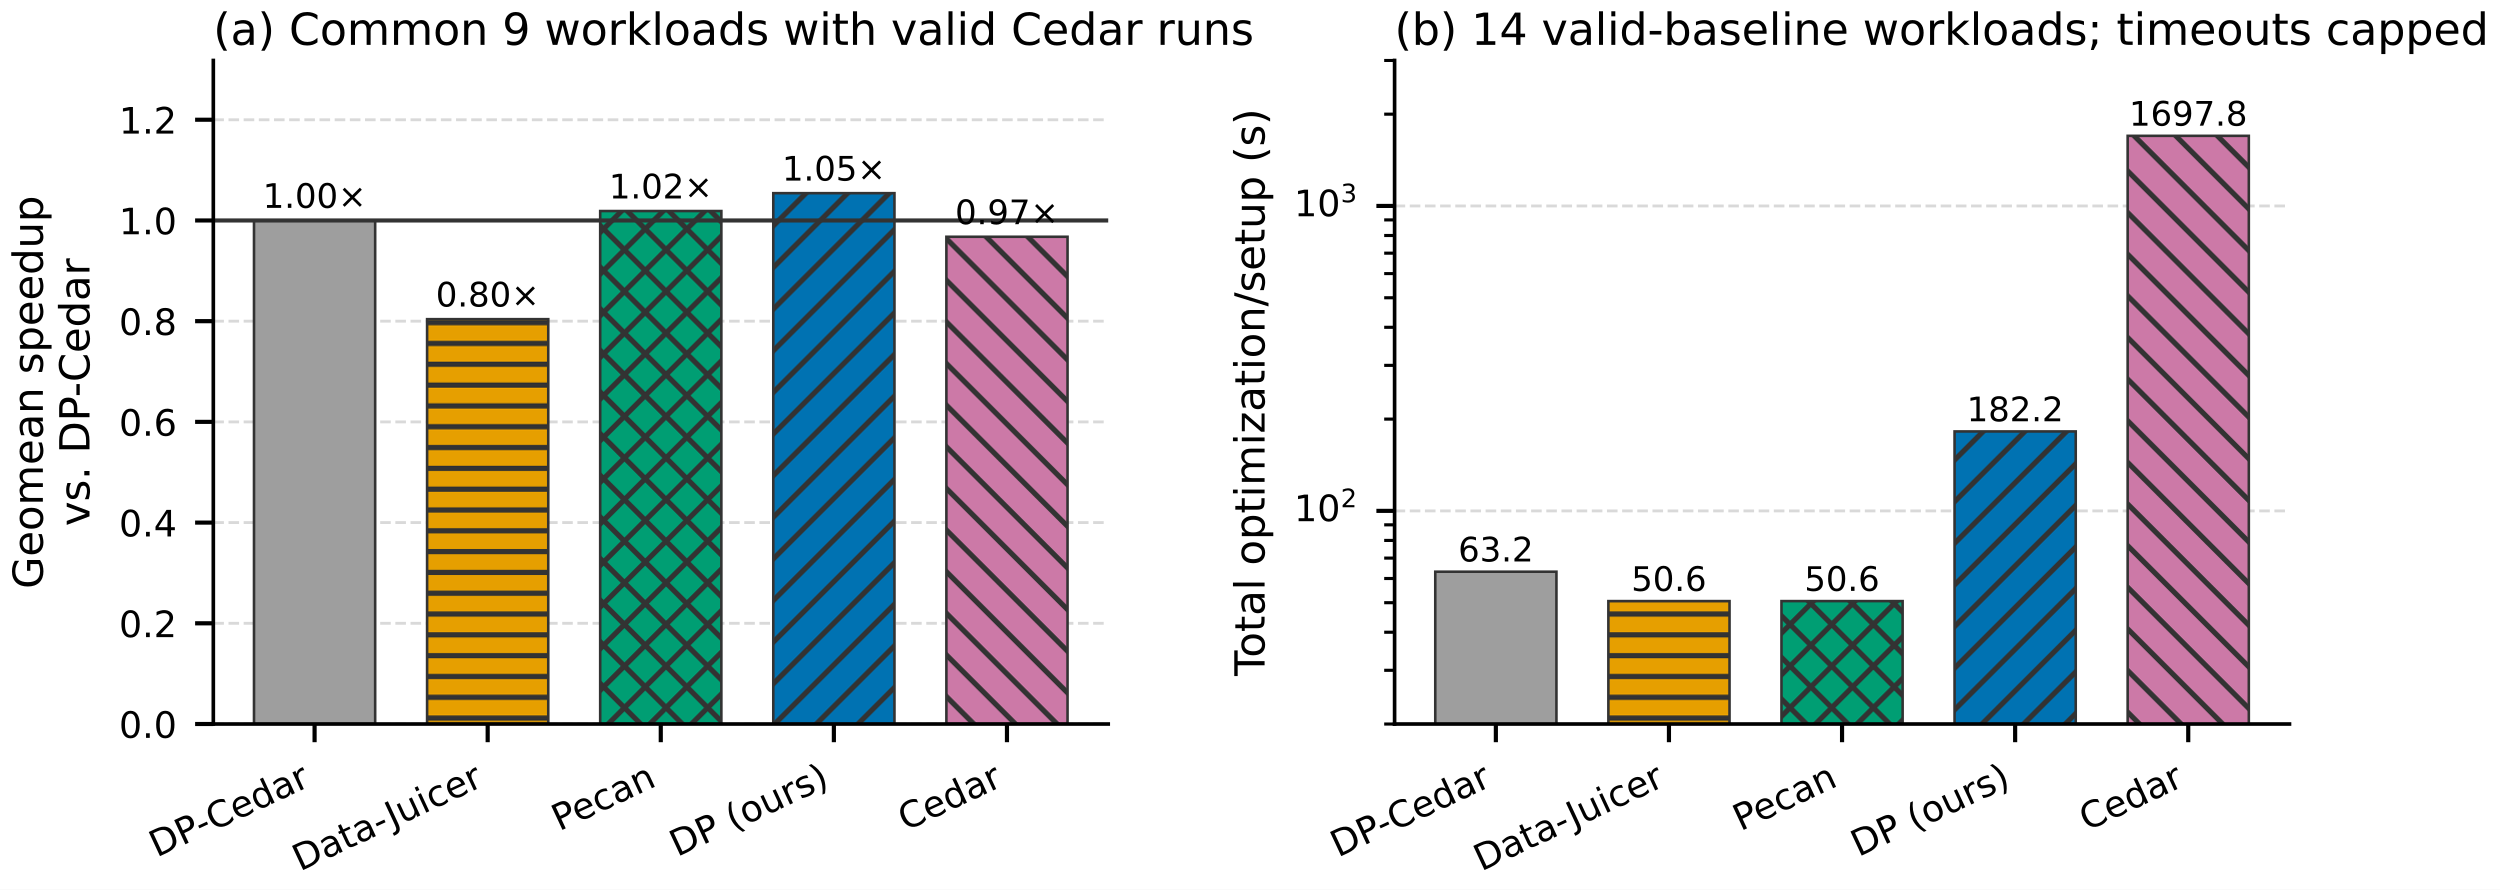
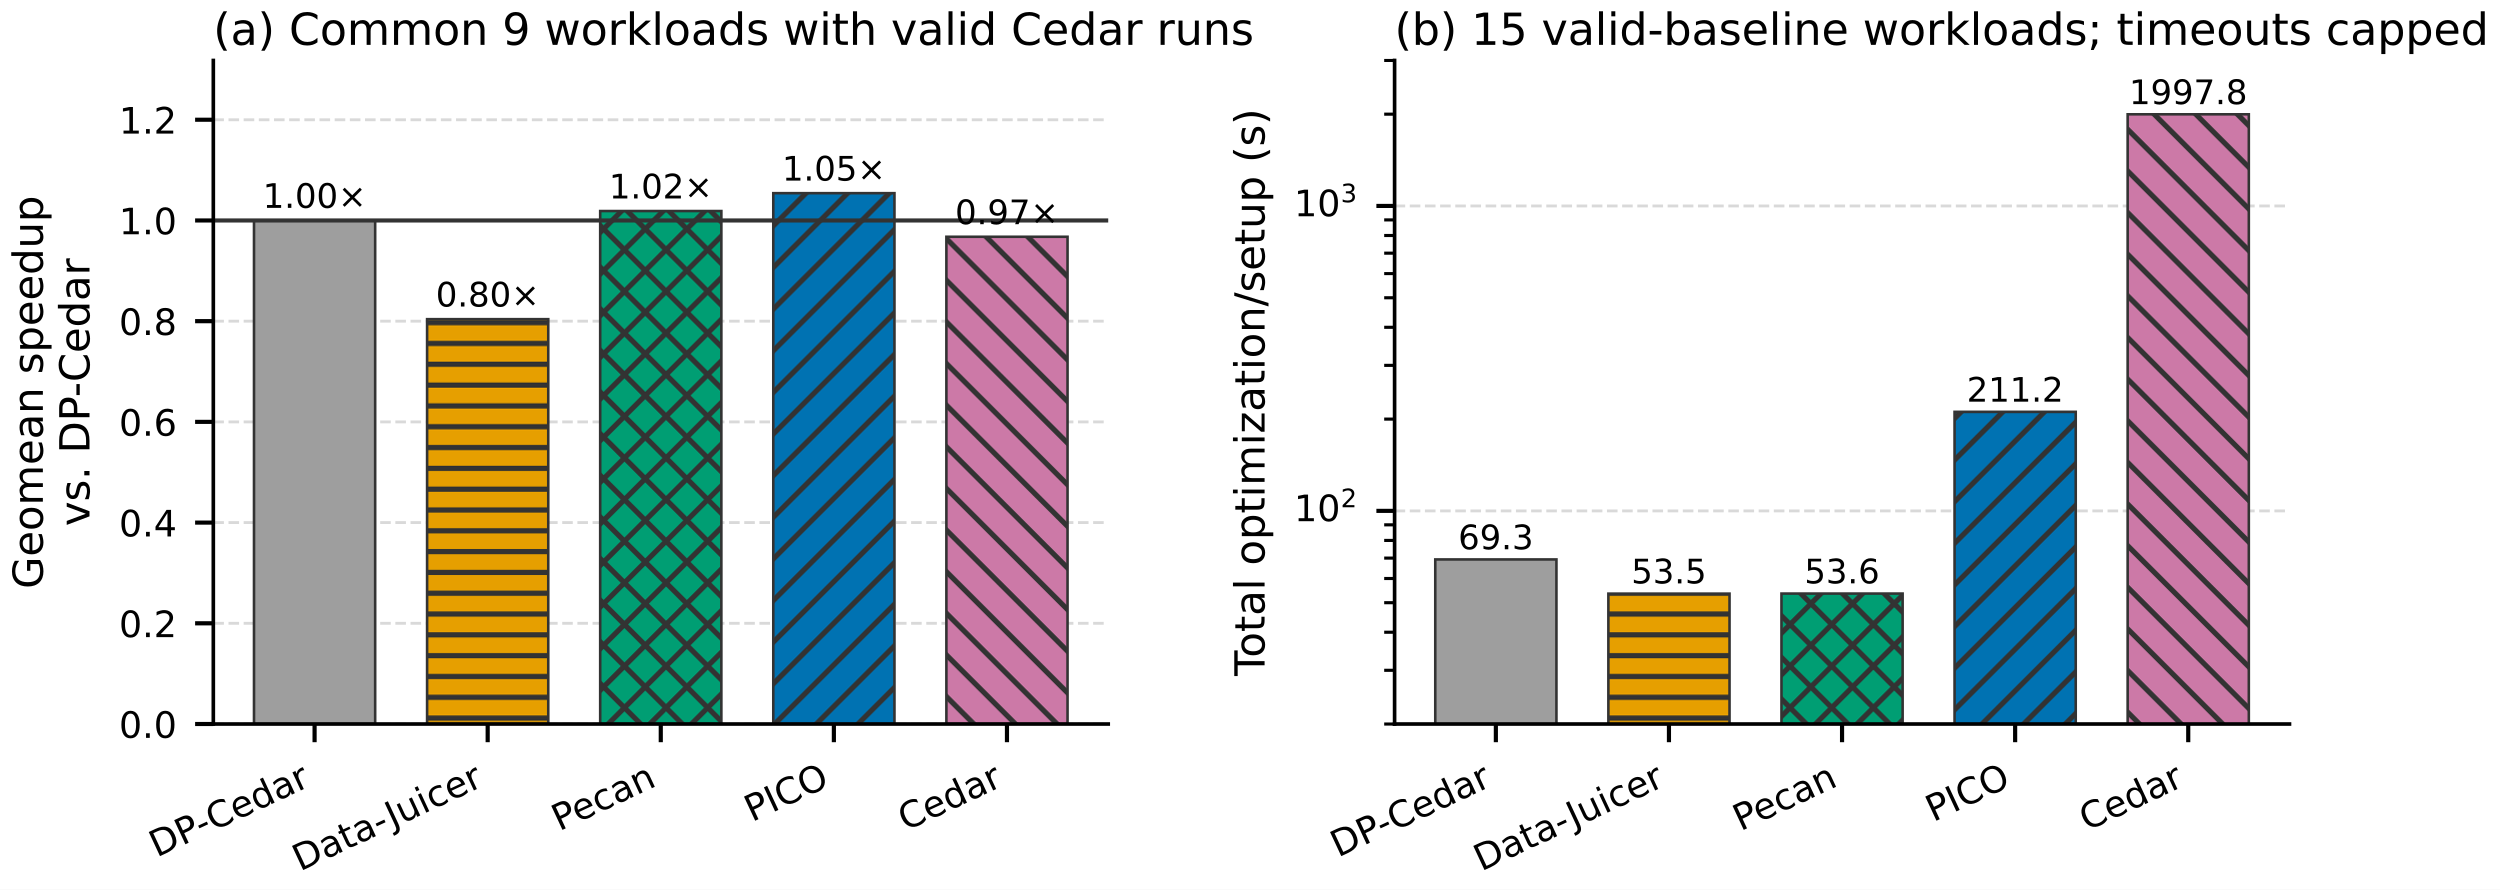
<svg xmlns="http://www.w3.org/2000/svg" xmlns:xlink="http://www.w3.org/1999/xlink" width="480.414pt" height="170.96pt" viewBox="0 0 480.414 170.96" version="1.1">
  <defs>
    <style type="text/css">*{stroke-linejoin: round; stroke-linecap: butt}</style>
  </defs>
  <g id="figure_1">
    <g id="patch_1">
      <path d="M 0 170.96 L 480.414 170.96 L 480.414 0 L 0 0 z " style="fill: #ffffff" />
    </g>
    <g id="axes_1">
      <g id="patch_2">
        <path d="M 40.993 139.131 L 212.963 139.131 L 212.963 11.619 L 40.993 11.619 z " style="fill: #ffffff" />
      </g>
      <g id="matplotlib.axis_1">
        <g id="xtick_1">
          <g id="line2d_1">
            <defs>
-               <path id="m257989802f" d="M 0 0 L 0 3.5 " style="stroke: #000000; stroke-width: 0.8" />
+               <path id="maf10ba9b62" d="M 0 0 L 0 3.5 " style="stroke: #000000; stroke-width: 0.8" />
            </defs>
            <g>
-               <use xlink:href="#m257989802f" x="60.452" y="139.131" style="stroke: #000000; stroke-width: 0.8" />
+               <use xlink:href="#maf10ba9b62" x="60.452" y="139.131" style="stroke: #000000; stroke-width: 0.8" />
            </g>
          </g>
          <g id="text_1">
            <text style="font: 7px 'DejaVu Sans'" transform="translate(30.12312 164.8068) rotate(-25)">DP-Cedar</text>
          </g>
        </g>
        <g id="xtick_2">
          <g id="line2d_2">
            <g>
-               <use xlink:href="#m257989802f" x="93.715" y="139.131" style="stroke: #000000; stroke-width: 0.8" />
+               <use xlink:href="#maf10ba9b62" x="93.715" y="139.131" style="stroke: #000000; stroke-width: 0.8" />
            </g>
          </g>
          <g id="text_2">
            <text style="font: 7px 'DejaVu Sans'" transform="translate(57.65163 167.4809) rotate(-25)">Data-Juicer</text>
          </g>
        </g>
        <g id="xtick_3">
          <g id="line2d_3">
            <g>
-               <use xlink:href="#m257989802f" x="126.978" y="139.131" style="stroke: #000000; stroke-width: 0.8" />
+               <use xlink:href="#maf10ba9b62" x="126.978" y="139.131" style="stroke: #000000; stroke-width: 0.8" />
            </g>
          </g>
          <g id="text_3">
            <text style="font: 7px 'DejaVu Sans'" transform="translate(107.4669 159.7624) rotate(-25)">Pecan</text>
          </g>
        </g>
        <g id="xtick_4">
          <g id="line2d_4">
            <g>
-               <use xlink:href="#m257989802f" x="160.241" y="139.131" style="stroke: #000000; stroke-width: 0.8" />
+               <use xlink:href="#maf10ba9b62" x="160.241" y="139.131" style="stroke: #000000; stroke-width: 0.8" />
            </g>
          </g>
          <g id="text_4">
-             <text style="font: 7px 'DejaVu Sans'" transform="translate(130.1332 164.7038) rotate(-25)">DP (ours)</text>
+             <text style="font: 7px 'DejaVu Sans'" transform="translate(144.5047 158.0022) rotate(-25)">PICO</text>
          </g>
        </g>
        <g id="xtick_5">
          <g id="line2d_5">
            <g>
-               <use xlink:href="#m257989802f" x="193.504" y="139.131" style="stroke: #000000; stroke-width: 0.8" />
+               <use xlink:href="#maf10ba9b62" x="193.504" y="139.131" style="stroke: #000000; stroke-width: 0.8" />
            </g>
          </g>
          <g id="text_5">
            <text style="font: 7px 'DejaVu Sans'" transform="translate(174.0316 159.7444) rotate(-25)">Cedar</text>
          </g>
        </g>
      </g>
      <g id="matplotlib.axis_2">
        <g id="ytick_1">
          <g id="line2d_6">
-             <path d="M 40.993 139.131 L 212.963 139.131 " clip-path="url(#p2d5ee45c06)" style="fill: none; stroke-dasharray: 2.035,0.88; stroke-dashoffset: 0; stroke: #d9d9d9; stroke-width: 0.55" />
+             <path d="M 40.993 139.131 L 212.963 139.131 " clip-path="url(#p2da02384d7)" style="fill: none; stroke-dasharray: 2.035,0.88; stroke-dashoffset: 0; stroke: #d9d9d9; stroke-width: 0.55" />
          </g>
          <g id="line2d_7">
            <defs>
-               <path id="m79118109d7" d="M 0 0 L -3.5 0 " style="stroke: #000000; stroke-width: 0.8" />
+               <path id="m58bf12e5c2" d="M 0 0 L -3.5 0 " style="stroke: #000000; stroke-width: 0.8" />
            </defs>
            <g>
-               <use xlink:href="#m79118109d7" x="40.993" y="139.131" style="stroke: #000000; stroke-width: 0.8" />
+               <use xlink:href="#m58bf12e5c2" x="40.993" y="139.131" style="stroke: #000000; stroke-width: 0.8" />
            </g>
          </g>
          <g id="text_6">
            <text style="font: 7px 'DejaVu Sans'; text-anchor: end" x="33.993" y="141.79" transform="rotate(-0 33.99294 141.7901)">0.0</text>
          </g>
        </g>
        <g id="ytick_2">
          <g id="line2d_8">
-             <path d="M 40.993 119.777 L 212.963 119.777 " clip-path="url(#p2d5ee45c06)" style="fill: none; stroke-dasharray: 2.035,0.88; stroke-dashoffset: 0; stroke: #d9d9d9; stroke-width: 0.55" />
+             <path d="M 40.993 119.777 L 212.963 119.777 " clip-path="url(#p2da02384d7)" style="fill: none; stroke-dasharray: 2.035,0.88; stroke-dashoffset: 0; stroke: #d9d9d9; stroke-width: 0.55" />
          </g>
          <g id="line2d_9">
            <g>
-               <use xlink:href="#m79118109d7" x="40.993" y="119.777" style="stroke: #000000; stroke-width: 0.8" />
+               <use xlink:href="#m58bf12e5c2" x="40.993" y="119.777" style="stroke: #000000; stroke-width: 0.8" />
            </g>
          </g>
          <g id="text_7">
            <text style="font: 7px 'DejaVu Sans'; text-anchor: end" x="33.993" y="122.437" transform="rotate(-0 33.99294 122.4369)">0.2</text>
          </g>
        </g>
        <g id="ytick_3">
          <g id="line2d_10">
-             <path d="M 40.993 100.424 L 212.963 100.424 " clip-path="url(#p2d5ee45c06)" style="fill: none; stroke-dasharray: 2.035,0.88; stroke-dashoffset: 0; stroke: #d9d9d9; stroke-width: 0.55" />
+             <path d="M 40.993 100.424 L 212.963 100.424 " clip-path="url(#p2da02384d7)" style="fill: none; stroke-dasharray: 2.035,0.88; stroke-dashoffset: 0; stroke: #d9d9d9; stroke-width: 0.55" />
          </g>
          <g id="line2d_11">
            <g>
-               <use xlink:href="#m79118109d7" x="40.993" y="100.424" style="stroke: #000000; stroke-width: 0.8" />
+               <use xlink:href="#m58bf12e5c2" x="40.993" y="100.424" style="stroke: #000000; stroke-width: 0.8" />
            </g>
          </g>
          <g id="text_8">
            <text style="font: 7px 'DejaVu Sans'; text-anchor: end" x="33.993" y="103.084" transform="rotate(-0 33.99294 103.0837)">0.4</text>
          </g>
        </g>
        <g id="ytick_4">
          <g id="line2d_12">
-             <path d="M 40.993 81.071 L 212.963 81.071 " clip-path="url(#p2d5ee45c06)" style="fill: none; stroke-dasharray: 2.035,0.88; stroke-dashoffset: 0; stroke: #d9d9d9; stroke-width: 0.55" />
+             <path d="M 40.993 81.071 L 212.963 81.071 " clip-path="url(#p2da02384d7)" style="fill: none; stroke-dasharray: 2.035,0.88; stroke-dashoffset: 0; stroke: #d9d9d9; stroke-width: 0.55" />
          </g>
          <g id="line2d_13">
            <g>
-               <use xlink:href="#m79118109d7" x="40.993" y="81.071" style="stroke: #000000; stroke-width: 0.8" />
+               <use xlink:href="#m58bf12e5c2" x="40.993" y="81.071" style="stroke: #000000; stroke-width: 0.8" />
            </g>
          </g>
          <g id="text_9">
            <text style="font: 7px 'DejaVu Sans'; text-anchor: end" x="33.993" y="83.731" transform="rotate(-0 33.99294 83.73055)">0.6</text>
          </g>
        </g>
        <g id="ytick_5">
          <g id="line2d_14">
-             <path d="M 40.993 61.718 L 212.963 61.718 " clip-path="url(#p2d5ee45c06)" style="fill: none; stroke-dasharray: 2.035,0.88; stroke-dashoffset: 0; stroke: #d9d9d9; stroke-width: 0.55" />
+             <path d="M 40.993 61.718 L 212.963 61.718 " clip-path="url(#p2da02384d7)" style="fill: none; stroke-dasharray: 2.035,0.88; stroke-dashoffset: 0; stroke: #d9d9d9; stroke-width: 0.55" />
          </g>
          <g id="line2d_15">
            <g>
-               <use xlink:href="#m79118109d7" x="40.993" y="61.718" style="stroke: #000000; stroke-width: 0.8" />
+               <use xlink:href="#m58bf12e5c2" x="40.993" y="61.718" style="stroke: #000000; stroke-width: 0.8" />
            </g>
          </g>
          <g id="text_10">
            <text style="font: 7px 'DejaVu Sans'; text-anchor: end" x="33.993" y="64.377" transform="rotate(-0 33.99294 64.37736)">0.8</text>
          </g>
        </g>
        <g id="ytick_6">
          <g id="line2d_16">
-             <path d="M 40.993 42.365 L 212.963 42.365 " clip-path="url(#p2d5ee45c06)" style="fill: none; stroke-dasharray: 2.035,0.88; stroke-dashoffset: 0; stroke: #d9d9d9; stroke-width: 0.55" />
+             <path d="M 40.993 42.365 L 212.963 42.365 " clip-path="url(#p2da02384d7)" style="fill: none; stroke-dasharray: 2.035,0.88; stroke-dashoffset: 0; stroke: #d9d9d9; stroke-width: 0.55" />
          </g>
          <g id="line2d_17">
            <g>
-               <use xlink:href="#m79118109d7" x="40.993" y="42.365" style="stroke: #000000; stroke-width: 0.8" />
+               <use xlink:href="#m58bf12e5c2" x="40.993" y="42.365" style="stroke: #000000; stroke-width: 0.8" />
            </g>
          </g>
          <g id="text_11">
            <text style="font: 7px 'DejaVu Sans'; text-anchor: end" x="33.993" y="45.024" transform="rotate(-0 33.99294 45.02416)">1.0</text>
          </g>
        </g>
        <g id="ytick_7">
          <g id="line2d_18">
-             <path d="M 40.993 23.012 L 212.963 23.012 " clip-path="url(#p2d5ee45c06)" style="fill: none; stroke-dasharray: 2.035,0.88; stroke-dashoffset: 0; stroke: #d9d9d9; stroke-width: 0.55" />
+             <path d="M 40.993 23.012 L 212.963 23.012 " clip-path="url(#p2da02384d7)" style="fill: none; stroke-dasharray: 2.035,0.88; stroke-dashoffset: 0; stroke: #d9d9d9; stroke-width: 0.55" />
          </g>
          <g id="line2d_19">
            <g>
-               <use xlink:href="#m79118109d7" x="40.993" y="23.012" style="stroke: #000000; stroke-width: 0.8" />
+               <use xlink:href="#m58bf12e5c2" x="40.993" y="23.012" style="stroke: #000000; stroke-width: 0.8" />
            </g>
          </g>
          <g id="text_12">
            <text style="font: 7px 'DejaVu Sans'; text-anchor: end" x="33.993" y="25.671" transform="rotate(-0 33.99294 25.67097)">1.2</text>
          </g>
        </g>
        <g id="text_13">
          <text style="font: 8px 'DejaVu Sans'" transform="translate(8.23875 113.1572) rotate(-90)">Geomean speedup</text>
          <text style="font: 8px 'DejaVu Sans'" transform="translate(17.197 101.1028) rotate(-90)">vs. DP-Cedar</text>
        </g>
      </g>
      <g id="patch_3">
-         <path d="M 48.81 139.131 L 72.094 139.131 L 72.094 42.365 L 48.81 42.365 z " clip-path="url(#p2d5ee45c06)" style="fill: #9e9e9e; stroke: #333333; stroke-width: 0.5; stroke-linejoin: miter" />
+         <path d="M 48.81 139.131 L 72.094 139.131 L 72.094 42.365 L 48.81 42.365 z " clip-path="url(#p2da02384d7)" style="fill: #9e9e9e; stroke: #333333; stroke-width: 0.5; stroke-linejoin: miter" />
      </g>
      <g id="patch_4">
-         <path d="M 82.073 139.131 L 105.357 139.131 L 105.357 61.327 L 82.073 61.327 z " clip-path="url(#p2d5ee45c06)" style="fill: url(#h65a2a2dc93); stroke: #333333; stroke-width: 0.5; stroke-linejoin: miter" />
+         <path d="M 82.073 139.131 L 105.357 139.131 L 105.357 61.327 L 82.073 61.327 z " clip-path="url(#p2da02384d7)" style="fill: url(#h4a192ca454); stroke: #333333; stroke-width: 0.5; stroke-linejoin: miter" />
      </g>
      <g id="patch_5">
-         <path d="M 115.336 139.131 L 138.62 139.131 L 138.62 40.555 L 115.336 40.555 z " clip-path="url(#p2d5ee45c06)" style="fill: url(#h8a3f2b188d); stroke: #333333; stroke-width: 0.5; stroke-linejoin: miter" />
+         <path d="M 115.336 139.131 L 138.62 139.131 L 138.62 40.555 L 115.336 40.555 z " clip-path="url(#p2da02384d7)" style="fill: url(#h9ec6168711); stroke: #333333; stroke-width: 0.5; stroke-linejoin: miter" />
      </g>
      <g id="patch_6">
-         <path d="M 148.599 139.131 L 171.883 139.131 L 171.883 37.121 L 148.599 37.121 z " clip-path="url(#p2d5ee45c06)" style="fill: url(#h1454df8f74); stroke: #333333; stroke-width: 0.5; stroke-linejoin: miter" />
+         <path d="M 148.599 139.131 L 171.883 139.131 L 171.883 37.121 L 148.599 37.121 z " clip-path="url(#p2da02384d7)" style="fill: url(#h27b5dbcbb7); stroke: #333333; stroke-width: 0.5; stroke-linejoin: miter" />
      </g>
      <g id="patch_7">
-         <path d="M 181.862 139.131 L 205.146 139.131 L 205.146 45.494 L 181.862 45.494 z " clip-path="url(#p2d5ee45c06)" style="fill: url(#h55d18a5851); stroke: #333333; stroke-width: 0.5; stroke-linejoin: miter" />
+         <path d="M 181.862 139.131 L 205.146 139.131 L 205.146 45.494 L 181.862 45.494 z " clip-path="url(#p2da02384d7)" style="fill: url(#h40f5103f90); stroke: #333333; stroke-width: 0.5; stroke-linejoin: miter" />
      </g>
      <g id="line2d_20">
-         <path d="M 40.993 42.365 L 212.963 42.365 " clip-path="url(#p2d5ee45c06)" style="fill: none; stroke: #333333; stroke-width: 0.8; stroke-linecap: square" />
+         <path d="M 40.993 42.365 L 212.963 42.365 " clip-path="url(#p2da02384d7)" style="fill: none; stroke: #333333; stroke-width: 0.8; stroke-linecap: square" />
      </g>
      <g id="patch_8">
        <path d="M 40.993 139.131 L 40.993 11.619 " style="fill: none; stroke: #000000; stroke-width: 0.7; stroke-linejoin: miter; stroke-linecap: square" />
      </g>
      <g id="patch_9">
        <path d="M 40.993 139.131 L 212.963 139.131 " style="fill: none; stroke: #000000; stroke-width: 0.7; stroke-linejoin: miter; stroke-linecap: square" />
      </g>
      <g id="text_14">
        <text style="font: 6.5px 'DejaVu Sans'; text-anchor: middle" x="60.452" y="39.946" transform="rotate(-0 60.45181 39.94556)">1.00×</text>
      </g>
      <g id="text_15">
        <text style="font: 6.5px 'DejaVu Sans'; text-anchor: middle" x="93.715" y="58.908" transform="rotate(-0 93.71483 58.90773)">0.80×</text>
      </g>
      <g id="text_16">
        <text style="font: 6.5px 'DejaVu Sans'; text-anchor: middle" x="126.978" y="38.136" transform="rotate(-0 126.9779 38.13634)">1.02×</text>
      </g>
      <g id="text_17">
        <text style="font: 6.5px 'DejaVu Sans'; text-anchor: middle" x="160.241" y="34.702" transform="rotate(-0 160.2409 34.70192)">1.05×</text>
      </g>
      <g id="text_18">
        <text style="font: 6.5px 'DejaVu Sans'; text-anchor: middle" x="193.504" y="43.075" transform="rotate(-0 193.5039 43.07458)">0.97×</text>
      </g>
      <g id="text_19">
        <text style="font: 8.5px 'DejaVu Sans'; text-anchor: start" x="40.993" y="8.619" transform="rotate(-0 40.99294 8.618672)">(a) Common 9 workloads with valid Cedar runs</text>
      </g>
    </g>
    <g id="axes_2">
      <g id="patch_10">
        <path d="M 267.993 139.131 L 439.963 139.131 L 439.963 11.619 L 267.993 11.619 z " style="fill: #ffffff" />
      </g>
      <g id="matplotlib.axis_3">
        <g id="xtick_6">
          <g id="line2d_21">
            <g>
-               <use xlink:href="#m257989802f" x="287.452" y="139.131" style="stroke: #000000; stroke-width: 0.8" />
+               <use xlink:href="#maf10ba9b62" x="287.452" y="139.131" style="stroke: #000000; stroke-width: 0.8" />
            </g>
          </g>
          <g id="text_20">
            <text style="font: 7px 'DejaVu Sans'" transform="translate(257.1233 164.8068) rotate(-25)">DP-Cedar</text>
          </g>
        </g>
        <g id="xtick_7">
          <g id="line2d_22">
            <g>
-               <use xlink:href="#m257989802f" x="320.715" y="139.131" style="stroke: #000000; stroke-width: 0.8" />
+               <use xlink:href="#maf10ba9b62" x="320.715" y="139.131" style="stroke: #000000; stroke-width: 0.8" />
            </g>
          </g>
          <g id="text_21">
            <text style="font: 7px 'DejaVu Sans'" transform="translate(284.6518 167.4809) rotate(-25)">Data-Juicer</text>
          </g>
        </g>
        <g id="xtick_8">
          <g id="line2d_23">
            <g>
-               <use xlink:href="#m257989802f" x="353.978" y="139.131" style="stroke: #000000; stroke-width: 0.8" />
+               <use xlink:href="#maf10ba9b62" x="353.978" y="139.131" style="stroke: #000000; stroke-width: 0.8" />
            </g>
          </g>
          <g id="text_22">
            <text style="font: 7px 'DejaVu Sans'" transform="translate(334.4671 159.7624) rotate(-25)">Pecan</text>
          </g>
        </g>
        <g id="xtick_9">
          <g id="line2d_24">
            <g>
-               <use xlink:href="#m257989802f" x="387.241" y="139.131" style="stroke: #000000; stroke-width: 0.8" />
+               <use xlink:href="#maf10ba9b62" x="387.241" y="139.131" style="stroke: #000000; stroke-width: 0.8" />
            </g>
          </g>
          <g id="text_23">
-             <text style="font: 7px 'DejaVu Sans'" transform="translate(357.1334 164.7038) rotate(-25)">DP (ours)</text>
+             <text style="font: 7px 'DejaVu Sans'" transform="translate(371.5049 158.0022) rotate(-25)">PICO</text>
          </g>
        </g>
        <g id="xtick_10">
          <g id="line2d_25">
            <g>
-               <use xlink:href="#m257989802f" x="420.504" y="139.131" style="stroke: #000000; stroke-width: 0.8" />
+               <use xlink:href="#maf10ba9b62" x="420.504" y="139.131" style="stroke: #000000; stroke-width: 0.8" />
            </g>
          </g>
          <g id="text_24">
            <text style="font: 7px 'DejaVu Sans'" transform="translate(401.0318 159.7444) rotate(-25)">Cedar</text>
          </g>
        </g>
      </g>
      <g id="matplotlib.axis_4">
        <g id="ytick_8">
          <g id="line2d_26">
-             <path d="M 267.993 98.173 L 439.963 98.173 " clip-path="url(#pf8fc66b661)" style="fill: none; stroke-dasharray: 2.035,0.88; stroke-dashoffset: 0; stroke: #d9d9d9; stroke-width: 0.55" />
+             <path d="M 267.993 98.173 L 439.963 98.173 " clip-path="url(#p655ab0a12a)" style="fill: none; stroke-dasharray: 2.035,0.88; stroke-dashoffset: 0; stroke: #d9d9d9; stroke-width: 0.55" />
          </g>
          <g id="line2d_27">
            <g>
-               <use xlink:href="#m79118109d7" x="267.993" y="98.173" style="stroke: #000000; stroke-width: 0.8" />
+               <use xlink:href="#m58bf12e5c2" x="267.993" y="98.173" style="stroke: #000000; stroke-width: 0.8" />
            </g>
          </g>
          <g id="text_25">
            <g transform="translate(248.6731 100.8327)">
              <text>
                <tspan style="font: 7px 'DejaVu Sans'" x="0 4.454" y="-0.678">10</tspan>
                <tspan style="font: 4.9px 'DejaVu Sans'" x="8.974" y="-3.358">2</tspan>
              </text>
            </g>
          </g>
        </g>
        <g id="ytick_9">
          <g id="line2d_28">
-             <path d="M 267.993 39.576 L 439.963 39.576 " clip-path="url(#pf8fc66b661)" style="fill: none; stroke-dasharray: 2.035,0.88; stroke-dashoffset: 0; stroke: #d9d9d9; stroke-width: 0.55" />
+             <path d="M 267.993 39.576 L 439.963 39.576 " clip-path="url(#p655ab0a12a)" style="fill: none; stroke-dasharray: 2.035,0.88; stroke-dashoffset: 0; stroke: #d9d9d9; stroke-width: 0.55" />
          </g>
          <g id="line2d_29">
            <g>
-               <use xlink:href="#m79118109d7" x="267.993" y="39.576" style="stroke: #000000; stroke-width: 0.8" />
+               <use xlink:href="#m58bf12e5c2" x="267.993" y="39.576" style="stroke: #000000; stroke-width: 0.8" />
            </g>
          </g>
          <g id="text_26">
            <g transform="translate(248.6731 42.23591)">
              <text>
                <tspan style="font: 7px 'DejaVu Sans'" x="0 4.454" y="-0.678">10</tspan>
                <tspan style="font: 4.9px 'DejaVu Sans'" x="8.974" y="-3.358">3</tspan>
              </text>
            </g>
          </g>
        </g>
        <g id="ytick_10">
          <g id="line2d_30">
            <defs>
-               <path id="m9c288737a3" d="M 0 0 L -2 0 " style="stroke: #000000; stroke-width: 0.6" />
+               <path id="maee3d9c4b2" d="M 0 0 L -2 0 " style="stroke: #000000; stroke-width: 0.6" />
            </defs>
            <g>
-               <use xlink:href="#m9c288737a3" x="267.993" y="139.131" style="stroke: #000000; stroke-width: 0.6" />
+               <use xlink:href="#maee3d9c4b2" x="267.993" y="139.131" style="stroke: #000000; stroke-width: 0.6" />
            </g>
          </g>
        </g>
        <g id="ytick_11">
          <g id="line2d_31">
            <g>
-               <use xlink:href="#m9c288737a3" x="267.993" y="128.812" style="stroke: #000000; stroke-width: 0.6" />
+               <use xlink:href="#maee3d9c4b2" x="267.993" y="128.812" style="stroke: #000000; stroke-width: 0.6" />
            </g>
          </g>
        </g>
        <g id="ytick_12">
          <g id="line2d_32">
            <g>
-               <use xlink:href="#m9c288737a3" x="267.993" y="121.491" style="stroke: #000000; stroke-width: 0.6" />
+               <use xlink:href="#maee3d9c4b2" x="267.993" y="121.491" style="stroke: #000000; stroke-width: 0.6" />
            </g>
          </g>
        </g>
        <g id="ytick_13">
          <g id="line2d_33">
            <g>
-               <use xlink:href="#m9c288737a3" x="267.993" y="115.813" style="stroke: #000000; stroke-width: 0.6" />
+               <use xlink:href="#maee3d9c4b2" x="267.993" y="115.813" style="stroke: #000000; stroke-width: 0.6" />
            </g>
          </g>
        </g>
        <g id="ytick_14">
          <g id="line2d_34">
            <g>
-               <use xlink:href="#m9c288737a3" x="267.993" y="111.173" style="stroke: #000000; stroke-width: 0.6" />
+               <use xlink:href="#maee3d9c4b2" x="267.993" y="111.173" style="stroke: #000000; stroke-width: 0.6" />
            </g>
          </g>
        </g>
        <g id="ytick_15">
          <g id="line2d_35">
            <g>
-               <use xlink:href="#m9c288737a3" x="267.993" y="107.25" style="stroke: #000000; stroke-width: 0.6" />
+               <use xlink:href="#maee3d9c4b2" x="267.993" y="107.25" style="stroke: #000000; stroke-width: 0.6" />
            </g>
          </g>
        </g>
        <g id="ytick_16">
          <g id="line2d_36">
            <g>
-               <use xlink:href="#m9c288737a3" x="267.993" y="103.852" style="stroke: #000000; stroke-width: 0.6" />
+               <use xlink:href="#maee3d9c4b2" x="267.993" y="103.852" style="stroke: #000000; stroke-width: 0.6" />
            </g>
          </g>
        </g>
        <g id="ytick_17">
          <g id="line2d_37">
            <g>
-               <use xlink:href="#m9c288737a3" x="267.993" y="100.855" style="stroke: #000000; stroke-width: 0.6" />
+               <use xlink:href="#maee3d9c4b2" x="267.993" y="100.855" style="stroke: #000000; stroke-width: 0.6" />
            </g>
          </g>
        </g>
        <g id="ytick_18">
          <g id="line2d_38">
            <g>
-               <use xlink:href="#m9c288737a3" x="267.993" y="80.534" style="stroke: #000000; stroke-width: 0.6" />
+               <use xlink:href="#maee3d9c4b2" x="267.993" y="80.534" style="stroke: #000000; stroke-width: 0.6" />
            </g>
          </g>
        </g>
        <g id="ytick_19">
          <g id="line2d_39">
            <g>
-               <use xlink:href="#m9c288737a3" x="267.993" y="70.215" style="stroke: #000000; stroke-width: 0.6" />
+               <use xlink:href="#maee3d9c4b2" x="267.993" y="70.215" style="stroke: #000000; stroke-width: 0.6" />
            </g>
          </g>
        </g>
        <g id="ytick_20">
          <g id="line2d_40">
            <g>
-               <use xlink:href="#m9c288737a3" x="267.993" y="62.894" style="stroke: #000000; stroke-width: 0.6" />
+               <use xlink:href="#maee3d9c4b2" x="267.993" y="62.894" style="stroke: #000000; stroke-width: 0.6" />
            </g>
          </g>
        </g>
        <g id="ytick_21">
          <g id="line2d_41">
            <g>
-               <use xlink:href="#m9c288737a3" x="267.993" y="57.216" style="stroke: #000000; stroke-width: 0.6" />
+               <use xlink:href="#maee3d9c4b2" x="267.993" y="57.216" style="stroke: #000000; stroke-width: 0.6" />
            </g>
          </g>
        </g>
        <g id="ytick_22">
          <g id="line2d_42">
            <g>
-               <use xlink:href="#m9c288737a3" x="267.993" y="52.576" style="stroke: #000000; stroke-width: 0.6" />
+               <use xlink:href="#maee3d9c4b2" x="267.993" y="52.576" style="stroke: #000000; stroke-width: 0.6" />
            </g>
          </g>
        </g>
        <g id="ytick_23">
          <g id="line2d_43">
            <g>
-               <use xlink:href="#m9c288737a3" x="267.993" y="48.653" style="stroke: #000000; stroke-width: 0.6" />
+               <use xlink:href="#maee3d9c4b2" x="267.993" y="48.653" style="stroke: #000000; stroke-width: 0.6" />
            </g>
          </g>
        </g>
        <g id="ytick_24">
          <g id="line2d_44">
            <g>
-               <use xlink:href="#m9c288737a3" x="267.993" y="45.255" style="stroke: #000000; stroke-width: 0.6" />
+               <use xlink:href="#maee3d9c4b2" x="267.993" y="45.255" style="stroke: #000000; stroke-width: 0.6" />
            </g>
          </g>
        </g>
        <g id="ytick_25">
          <g id="line2d_45">
            <g>
-               <use xlink:href="#m9c288737a3" x="267.993" y="42.258" style="stroke: #000000; stroke-width: 0.6" />
+               <use xlink:href="#maee3d9c4b2" x="267.993" y="42.258" style="stroke: #000000; stroke-width: 0.6" />
            </g>
          </g>
        </g>
        <g id="ytick_26">
          <g id="line2d_46">
            <g>
-               <use xlink:href="#m9c288737a3" x="267.993" y="21.937" style="stroke: #000000; stroke-width: 0.6" />
+               <use xlink:href="#maee3d9c4b2" x="267.993" y="21.937" style="stroke: #000000; stroke-width: 0.6" />
            </g>
          </g>
        </g>
        <g id="ytick_27">
          <g id="line2d_47">
            <g>
-               <use xlink:href="#m9c288737a3" x="267.993" y="11.619" style="stroke: #000000; stroke-width: 0.6" />
+               <use xlink:href="#maee3d9c4b2" x="267.993" y="11.619" style="stroke: #000000; stroke-width: 0.6" />
            </g>
          </g>
        </g>
        <g id="text_27">
          <text style="font: 8px 'DejaVu Sans'; text-anchor: middle" x="243.009" y="75.375" transform="rotate(-90 243.0094 75.37467)">Total optimization/setup (s)</text>
        </g>
      </g>
      <g id="patch_11">
-         <path d="M 275.81 58812.174 L 299.094 58812.174 L 299.094 109.859 L 275.81 109.859 z " clip-path="url(#pf8fc66b661)" style="fill: #9e9e9e; stroke: #333333; stroke-width: 0.5; stroke-linejoin: miter" />
+         <path d="M 275.81 58812.174 L 299.094 58812.174 L 299.094 107.509 L 275.81 107.509 z " clip-path="url(#p655ab0a12a)" style="fill: #9e9e9e; stroke: #333333; stroke-width: 0.5; stroke-linejoin: miter" />
      </g>
      <g id="patch_12">
-         <path d="M 309.073 58812.174 L 332.357 58812.174 L 332.357 115.517 L 309.073 115.517 z " clip-path="url(#pf8fc66b661)" style="fill: url(#h65a2a2dc93); stroke: #333333; stroke-width: 0.5; stroke-linejoin: miter" />
+         <path d="M 309.073 58812.174 L 332.357 58812.174 L 332.357 114.07 L 309.073 114.07 z " clip-path="url(#p655ab0a12a)" style="fill: url(#h4a192ca454); stroke: #333333; stroke-width: 0.5; stroke-linejoin: miter" />
      </g>
      <g id="patch_13">
-         <path d="M 342.336 58812.174 L 365.62 58812.174 L 365.62 115.506 L 342.336 115.506 z " clip-path="url(#pf8fc66b661)" style="fill: url(#h8a3f2b188d); stroke: #333333; stroke-width: 0.5; stroke-linejoin: miter" />
+         <path d="M 342.336 58812.174 L 365.62 58812.174 L 365.62 114.058 L 342.336 114.058 z " clip-path="url(#p655ab0a12a)" style="fill: url(#h9ec6168711); stroke: #333333; stroke-width: 0.5; stroke-linejoin: miter" />
      </g>
      <g id="patch_14">
-         <path d="M 375.599 58812.174 L 398.883 58812.174 L 398.883 82.913 L 375.599 82.913 z " clip-path="url(#pf8fc66b661)" style="fill: url(#h1454df8f74); stroke: #333333; stroke-width: 0.5; stroke-linejoin: miter" />
+         <path d="M 375.599 58812.174 L 398.883 58812.174 L 398.883 79.147 L 375.599 79.147 z " clip-path="url(#p655ab0a12a)" style="fill: url(#h27b5dbcbb7); stroke: #333333; stroke-width: 0.5; stroke-linejoin: miter" />
      </g>
      <g id="patch_15">
-         <path d="M 408.862 58812.174 L 432.146 58812.174 L 432.146 26.105 L 408.862 26.105 z " clip-path="url(#pf8fc66b661)" style="fill: url(#h55d18a5851); stroke: #333333; stroke-width: 0.5; stroke-linejoin: miter" />
+         <path d="M 408.862 58812.174 L 432.146 58812.174 L 432.146 21.965 L 408.862 21.965 z " clip-path="url(#p655ab0a12a)" style="fill: url(#h40f5103f90); stroke: #333333; stroke-width: 0.5; stroke-linejoin: miter" />
      </g>
      <g id="patch_16">
        <path d="M 267.993 139.131 L 267.993 11.619 " style="fill: none; stroke: #000000; stroke-width: 0.7; stroke-linejoin: miter; stroke-linecap: square" />
      </g>
      <g id="patch_17">
        <path d="M 267.993 139.131 L 439.963 139.131 " style="fill: none; stroke: #000000; stroke-width: 0.7; stroke-linejoin: miter; stroke-linecap: square" />
      </g>
      <g id="text_28">
-         <text style="font: 6.5px 'DejaVu Sans'; text-anchor: middle" x="287.452" y="107.9" transform="rotate(-0 287.452 107.9002)">63.2</text>
+         <text style="font: 6.5px 'DejaVu Sans'; text-anchor: middle" x="287.452" y="105.55" transform="rotate(-0 287.452 105.55)">69.3</text>
      </g>
      <g id="text_29">
-         <text style="font: 6.5px 'DejaVu Sans'; text-anchor: middle" x="320.715" y="113.558" transform="rotate(-0 320.715 113.5581)">50.6</text>
+         <text style="font: 6.5px 'DejaVu Sans'; text-anchor: middle" x="320.715" y="112.111" transform="rotate(-0 320.715 112.111)">53.5</text>
      </g>
      <g id="text_30">
-         <text style="font: 6.5px 'DejaVu Sans'; text-anchor: middle" x="353.978" y="113.547" transform="rotate(-0 353.978 113.5472)">50.6</text>
+         <text style="font: 6.5px 'DejaVu Sans'; text-anchor: middle" x="353.978" y="112.099" transform="rotate(-0 353.978 112.0994)">53.6</text>
      </g>
      <g id="text_31">
-         <text style="font: 6.5px 'DejaVu Sans'; text-anchor: middle" x="387.241" y="80.954" transform="rotate(-0 387.241 80.95425)">182.2</text>
+         <text style="font: 6.5px 'DejaVu Sans'; text-anchor: middle" x="387.241" y="77.188" transform="rotate(-0 387.241 77.18826)">211.2</text>
      </g>
      <g id="text_32">
-         <text style="font: 6.5px 'DejaVu Sans'; text-anchor: middle" x="420.504" y="24.147" transform="rotate(-0 420.5041 24.14677)">1697.8</text>
+         <text style="font: 6.5px 'DejaVu Sans'; text-anchor: middle" x="420.504" y="20.006" transform="rotate(-0 420.5041 20.00608)">1997.8</text>
      </g>
      <g id="text_33">
-         <text style="font: 8.5px 'DejaVu Sans'; text-anchor: start" x="267.993" y="8.619" transform="rotate(-0 267.9931 8.618672)">(b) 14 valid-baseline workloads; timeouts capped</text>
+         <text style="font: 8.5px 'DejaVu Sans'; text-anchor: start" x="267.993" y="8.619" transform="rotate(-0 267.9931 8.618672)">(b) 15 valid-baseline workloads; timeouts capped</text>
      </g>
    </g>
  </g>
  <defs>
-     <clipPath id="p2d5ee45c06">
+     <clipPath id="p2da02384d7">
      <rect x="40.993" y="11.619" width="171.97" height="127.512" />
    </clipPath>
-     <clipPath id="pf8fc66b661">
+     <clipPath id="p655ab0a12a">
      <rect x="267.993" y="11.619" width="171.97" height="127.512" />
    </clipPath>
  </defs>
  <defs>
-     <pattern id="h65a2a2dc93" patternUnits="userSpaceOnUse" x="0" y="0" width="72" height="72">
+     <pattern id="h4a192ca454" patternUnits="userSpaceOnUse" x="0" y="0" width="72" height="72">
      <rect x="0" y="0" width="73" height="73" fill="#e69f00" />
      <path d="M 0 70 L 72 70 M 0 66 L 72 66 M 0 62 L 72 62 M 0 58 L 72 58 M 0 54 L 72 54 M 0 50 L 72 50 M 0 46 L 72 46 M 0 42 L 72 42 M 0 38 L 72 38 M 0 34 L 72 34 M 0 30 L 72 30 M 0 26 L 72 26 M 0 22 L 72 22 M 0 18 L 72 18 M 0 14 L 72 14 M 0 10 L 72 10 M 0 6 L 72 6 M 0 2 L 72 2 " style="fill: #333333; stroke: #333333; stroke-width: 1.0; stroke-linecap: butt; stroke-linejoin: miter" />
    </pattern>
-     <pattern id="h8a3f2b188d" patternUnits="userSpaceOnUse" x="0" y="0" width="72" height="72">
+     <pattern id="h9ec6168711" patternUnits="userSpaceOnUse" x="0" y="0" width="72" height="72">
      <rect x="0" y="0" width="73" height="73" fill="#009e73" />
      <path d="M -36 36 L 36 -36 M -32 40 L 40 -32 M -28 44 L 44 -28 M -24 48 L 48 -24 M -20 52 L 52 -20 M -16 56 L 56 -16 M -12 60 L 60 -12 M -8 64 L 64 -8 M -4 68 L 68 -4 M 0 72 L 72 0 M 4 76 L 76 4 M 8 80 L 80 8 M 12 84 L 84 12 M 16 88 L 88 16 M 20 92 L 92 20 M 24 96 L 96 24 M 28 100 L 100 28 M 32 104 L 104 32 M 36 108 L 108 36 M -36 36 L 36 108 M -32 32 L 40 104 M -28 28 L 44 100 M -24 24 L 48 96 M -20 20 L 52 92 M -16 16 L 56 88 M -12 12 L 60 84 M -8 8 L 64 80 M -4 4 L 68 76 M 0 0 L 72 72 M 4 -4 L 76 68 M 8 -8 L 80 64 M 12 -12 L 84 60 M 16 -16 L 88 56 M 20 -20 L 92 52 M 24 -24 L 96 48 M 28 -28 L 100 44 M 32 -32 L 104 40 M 36 -36 L 108 36 " style="fill: #333333; stroke: #333333; stroke-width: 1.0; stroke-linecap: butt; stroke-linejoin: miter" />
    </pattern>
-     <pattern id="h1454df8f74" patternUnits="userSpaceOnUse" x="0" y="0" width="72" height="72">
+     <pattern id="h27b5dbcbb7" patternUnits="userSpaceOnUse" x="0" y="0" width="72" height="72">
      <rect x="0" y="0" width="73" height="73" fill="#0072b2" />
      <path d="M -36 36 L 36 -36 M -32 40 L 40 -32 M -28 44 L 44 -28 M -24 48 L 48 -24 M -20 52 L 52 -20 M -16 56 L 56 -16 M -12 60 L 60 -12 M -8 64 L 64 -8 M -4 68 L 68 -4 M 0 72 L 72 0 M 4 76 L 76 4 M 8 80 L 80 8 M 12 84 L 84 12 M 16 88 L 88 16 M 20 92 L 92 20 M 24 96 L 96 24 M 28 100 L 100 28 M 32 104 L 104 32 M 36 108 L 108 36 " style="fill: #333333; stroke: #333333; stroke-width: 1.0; stroke-linecap: butt; stroke-linejoin: miter" />
    </pattern>
-     <pattern id="h55d18a5851" patternUnits="userSpaceOnUse" x="0" y="0" width="72" height="72">
+     <pattern id="h40f5103f90" patternUnits="userSpaceOnUse" x="0" y="0" width="72" height="72">
      <rect x="0" y="0" width="73" height="73" fill="#cc79a7" />
      <path d="M -36 36 L 36 108 M -32 32 L 40 104 M -28 28 L 44 100 M -24 24 L 48 96 M -20 20 L 52 92 M -16 16 L 56 88 M -12 12 L 60 84 M -8 8 L 64 80 M -4 4 L 68 76 M 0 0 L 72 72 M 4 -4 L 76 68 M 8 -8 L 80 64 M 12 -12 L 84 60 M 16 -16 L 88 56 M 20 -20 L 92 52 M 24 -24 L 96 48 M 28 -28 L 100 44 M 32 -32 L 104 40 M 36 -36 L 108 36 " style="fill: #333333; stroke: #333333; stroke-width: 1.0; stroke-linecap: butt; stroke-linejoin: miter" />
    </pattern>
  </defs>
</svg>
